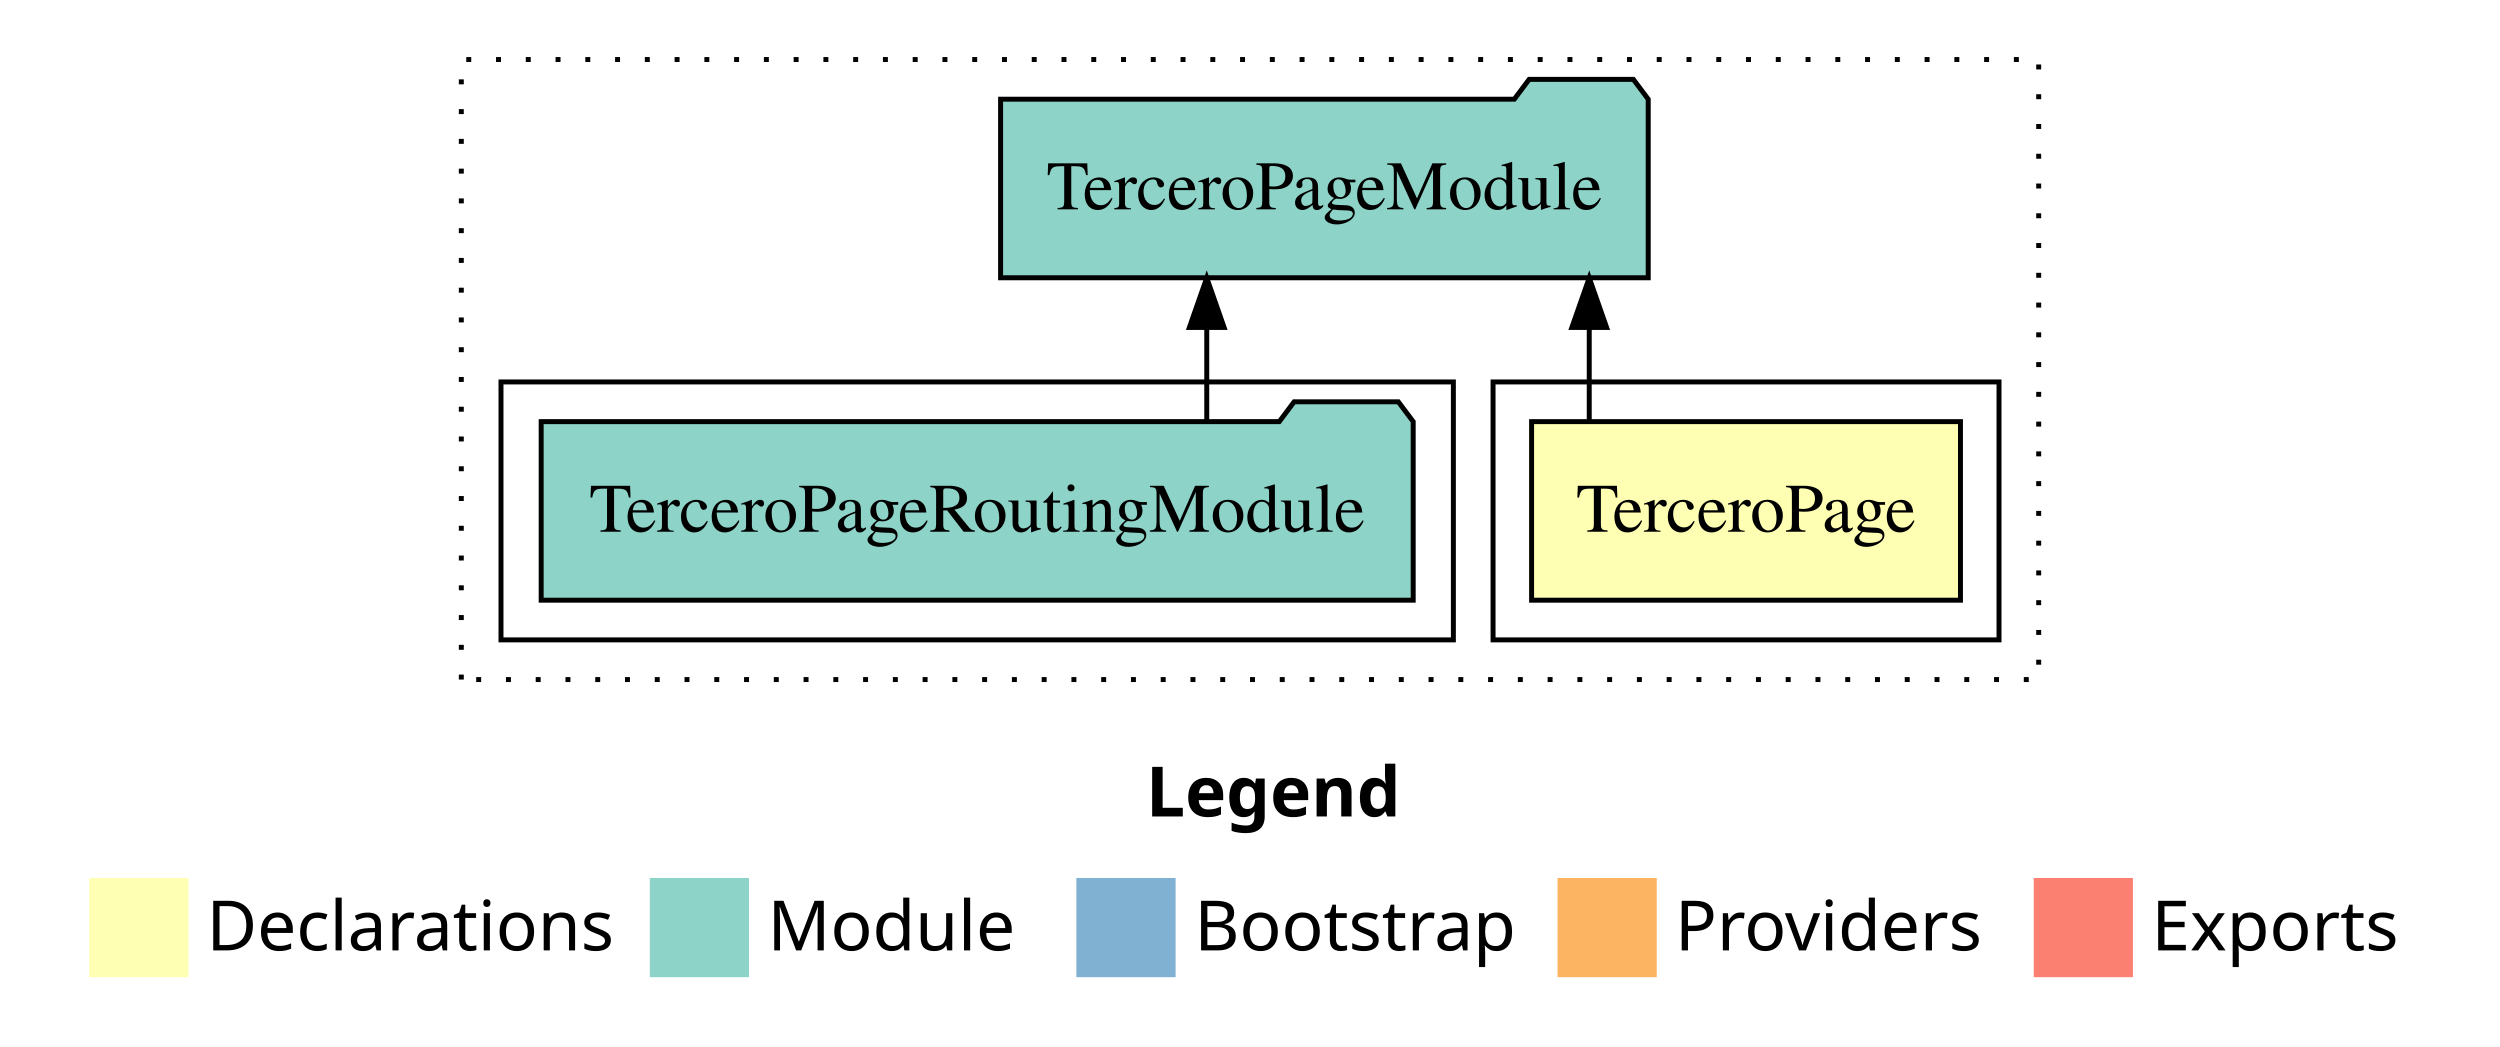
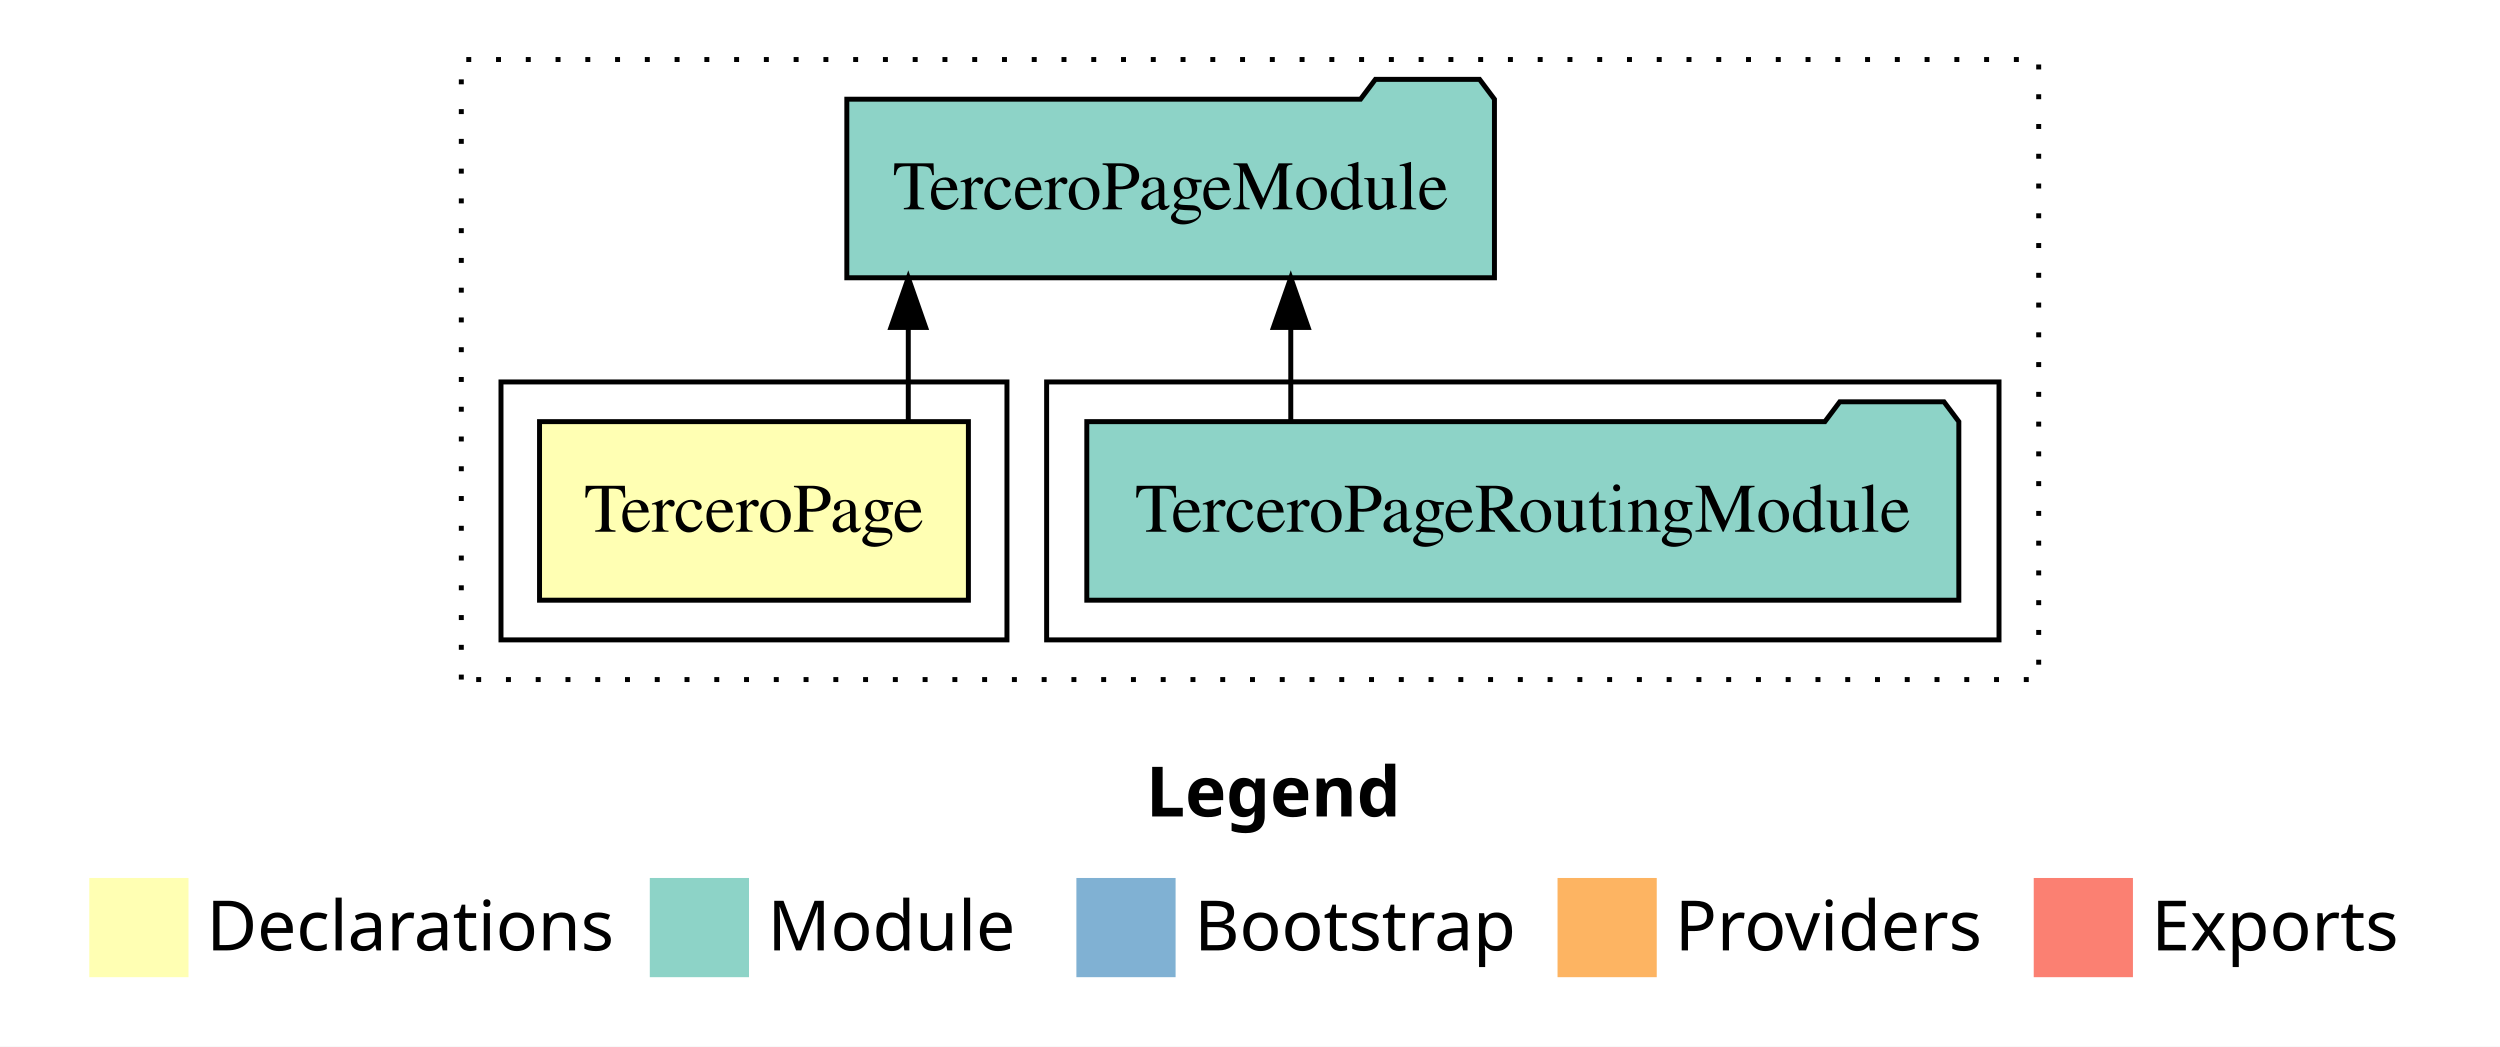
<svg xmlns="http://www.w3.org/2000/svg" width="504pt" height="211pt" viewBox="0.00 0.00 504.00 211.00">
  <g id="graph0" class="graph" transform="scale(1 1) rotate(0) translate(4 207)">
    <polygon fill="white" stroke="transparent" points="-4,4 -4,-207 500,-207 500,4 -4,4" />
    <text text-anchor="start" x="227.01" y="-42.4" font-family="Times-12" font-weight="bold" font-size="14.00">Legend</text>
    <polygon fill="#ffffb3" stroke="transparent" points="14,-10 14,-30 34,-30 34,-10 14,-10" />
    <text text-anchor="start" x="37.63" y="-15.4" font-family="Times-12" font-size="14.00">  Declarations</text>
    <polygon fill="#8dd3c7" stroke="transparent" points="127,-10 127,-30 147,-30 147,-10 127,-10" />
    <text text-anchor="start" x="150.73" y="-15.4" font-family="Times-12" font-size="14.00">  Module</text>
    <polygon fill="#80b1d3" stroke="transparent" points="213,-10 213,-30 233,-30 233,-10 213,-10" />
    <text text-anchor="start" x="236.78" y="-15.4" font-family="Times-12" font-size="14.00">  Bootstrap</text>
    <polygon fill="#fdb462" stroke="transparent" points="310,-10 310,-30 330,-30 330,-10 310,-10" />
    <text text-anchor="start" x="333.67" y="-15.4" font-family="Times-12" font-size="14.00">  Providers</text>
    <polygon fill="#fb8072" stroke="transparent" points="406,-10 406,-30 426,-30 426,-10 406,-10" />
    <text text-anchor="start" x="429.73" y="-15.4" font-family="Times-12" font-size="14.00">  Exports</text>
    <g id="clust1" class="cluster">
      <polygon fill="none" stroke="black" stroke-dasharray="1,5" points="89,-70 89,-195 407,-195 407,-70 89,-70" />
    </g>
+     <g id="clust4" class="cluster">
+       <polygon fill="none" stroke="black" points="207,-78 207,-130 399,-130 399,-78 207,-78" />
+     </g>
    <g id="clust2" class="cluster">
-       <polygon fill="none" stroke="black" points="297,-78 297,-130 399,-130 399,-78 297,-78" />
-     </g>
-     <g id="clust4" class="cluster">
-       <polygon fill="none" stroke="black" points="97,-78 97,-130 289,-130 289,-78 97,-78" />
+       <polygon fill="none" stroke="black" points="97,-78 97,-130 199,-130 199,-78 97,-78" />
    </g>
    <g id="node1" class="node">
-       <polygon fill="#ffffb3" stroke="black" points="391.23,-122 304.77,-122 304.77,-86 391.23,-86 391.23,-122" />
-       <text text-anchor="middle" x="348" y="-99.8" font-family="Times,serif" font-size="14.00">TerceroPage</text>
+       <polygon fill="#ffffb3" stroke="black" points="191.23,-122 104.77,-122 104.77,-86 191.23,-86 191.23,-122" />
+       <text text-anchor="middle" x="148" y="-99.8" font-family="Times,serif" font-size="14.00">TerceroPage</text>
    </g>
    <g id="node2" class="node">
-       <polygon fill="#8dd3c7" stroke="black" points="328.28,-187 325.28,-191 304.28,-191 301.28,-187 197.72,-187 197.72,-151 328.28,-151 328.28,-187" />
-       <text text-anchor="middle" x="263" y="-164.8" font-family="Times,serif" font-size="14.00">TerceroPageModule</text>
+       <polygon fill="#8dd3c7" stroke="black" points="297.28,-187 294.28,-191 273.28,-191 270.28,-187 166.72,-187 166.72,-151 297.28,-151 297.28,-187" />
+       <text text-anchor="middle" x="232" y="-164.8" font-family="Times,serif" font-size="14.00">TerceroPageModule</text>
    </g>
    <g id="edge1" class="edge">
-       <path fill="none" stroke="black" d="M316.39,-122.11C316.39,-122.11 316.39,-140.99 316.39,-140.99" />
-       <polygon fill="black" stroke="black" points="312.89,-140.99 316.39,-150.99 319.89,-140.99 312.89,-140.99" />
+       <path fill="none" stroke="black" d="M179.11,-122.11C179.11,-122.11 179.11,-140.99 179.11,-140.99" />
+       <polygon fill="black" stroke="black" points="175.61,-140.99 179.11,-150.99 182.61,-140.99 175.61,-140.99" />
    </g>
    <g id="node3" class="node">
-       <polygon fill="#8dd3c7" stroke="black" points="280.9,-122 277.9,-126 256.9,-126 253.9,-122 105.1,-122 105.1,-86 280.9,-86 280.9,-122" />
-       <text text-anchor="middle" x="193" y="-99.8" font-family="Times,serif" font-size="14.00">TerceroPageRoutingModule</text>
+       <polygon fill="#8dd3c7" stroke="black" points="390.9,-122 387.9,-126 366.9,-126 363.9,-122 215.1,-122 215.1,-86 390.9,-86 390.9,-122" />
+       <text text-anchor="middle" x="303" y="-99.8" font-family="Times,serif" font-size="14.00">TerceroPageRoutingModule</text>
    </g>
    <g id="edge2" class="edge">
-       <path fill="none" stroke="black" d="M239.28,-122.11C239.28,-122.11 239.28,-140.99 239.28,-140.99" />
-       <polygon fill="black" stroke="black" points="235.78,-140.99 239.28,-150.99 242.78,-140.99 235.78,-140.99" />
+       <path fill="none" stroke="black" d="M256.22,-122.11C256.22,-122.11 256.22,-140.99 256.22,-140.99" />
+       <polygon fill="black" stroke="black" points="252.72,-140.99 256.22,-150.99 259.72,-140.99 252.72,-140.99" />
    </g>
  </g>
</svg>
